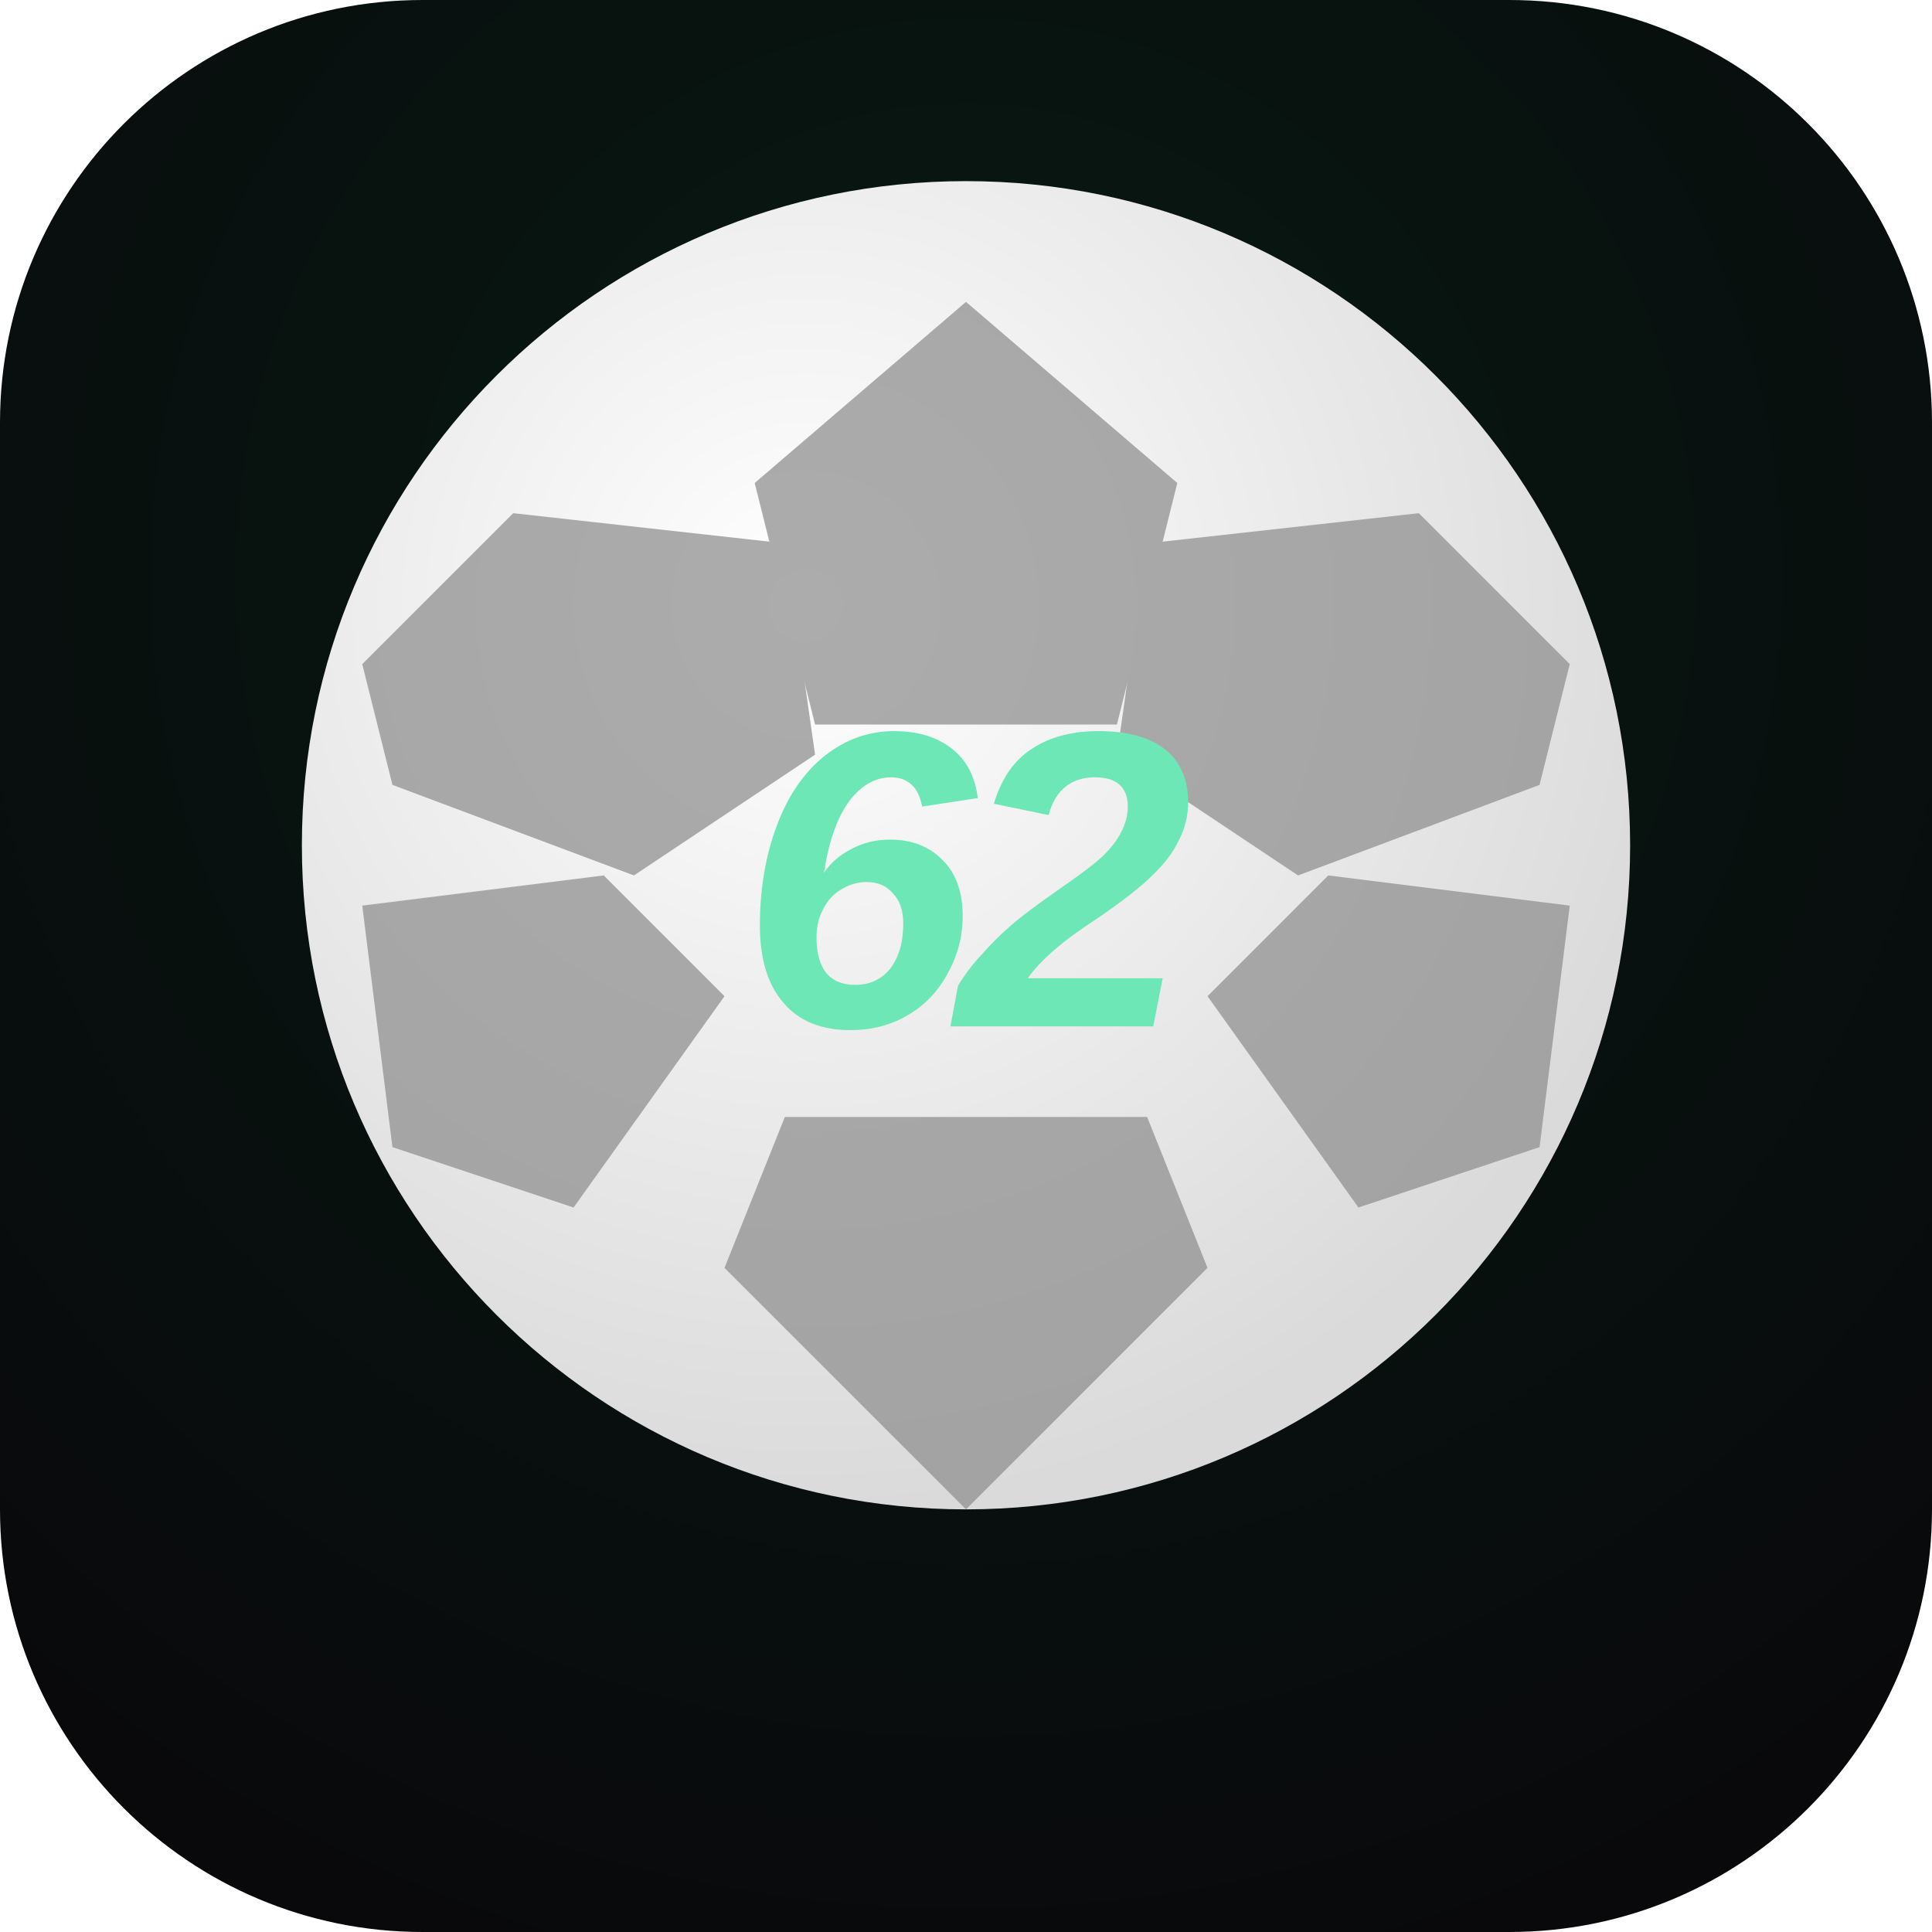
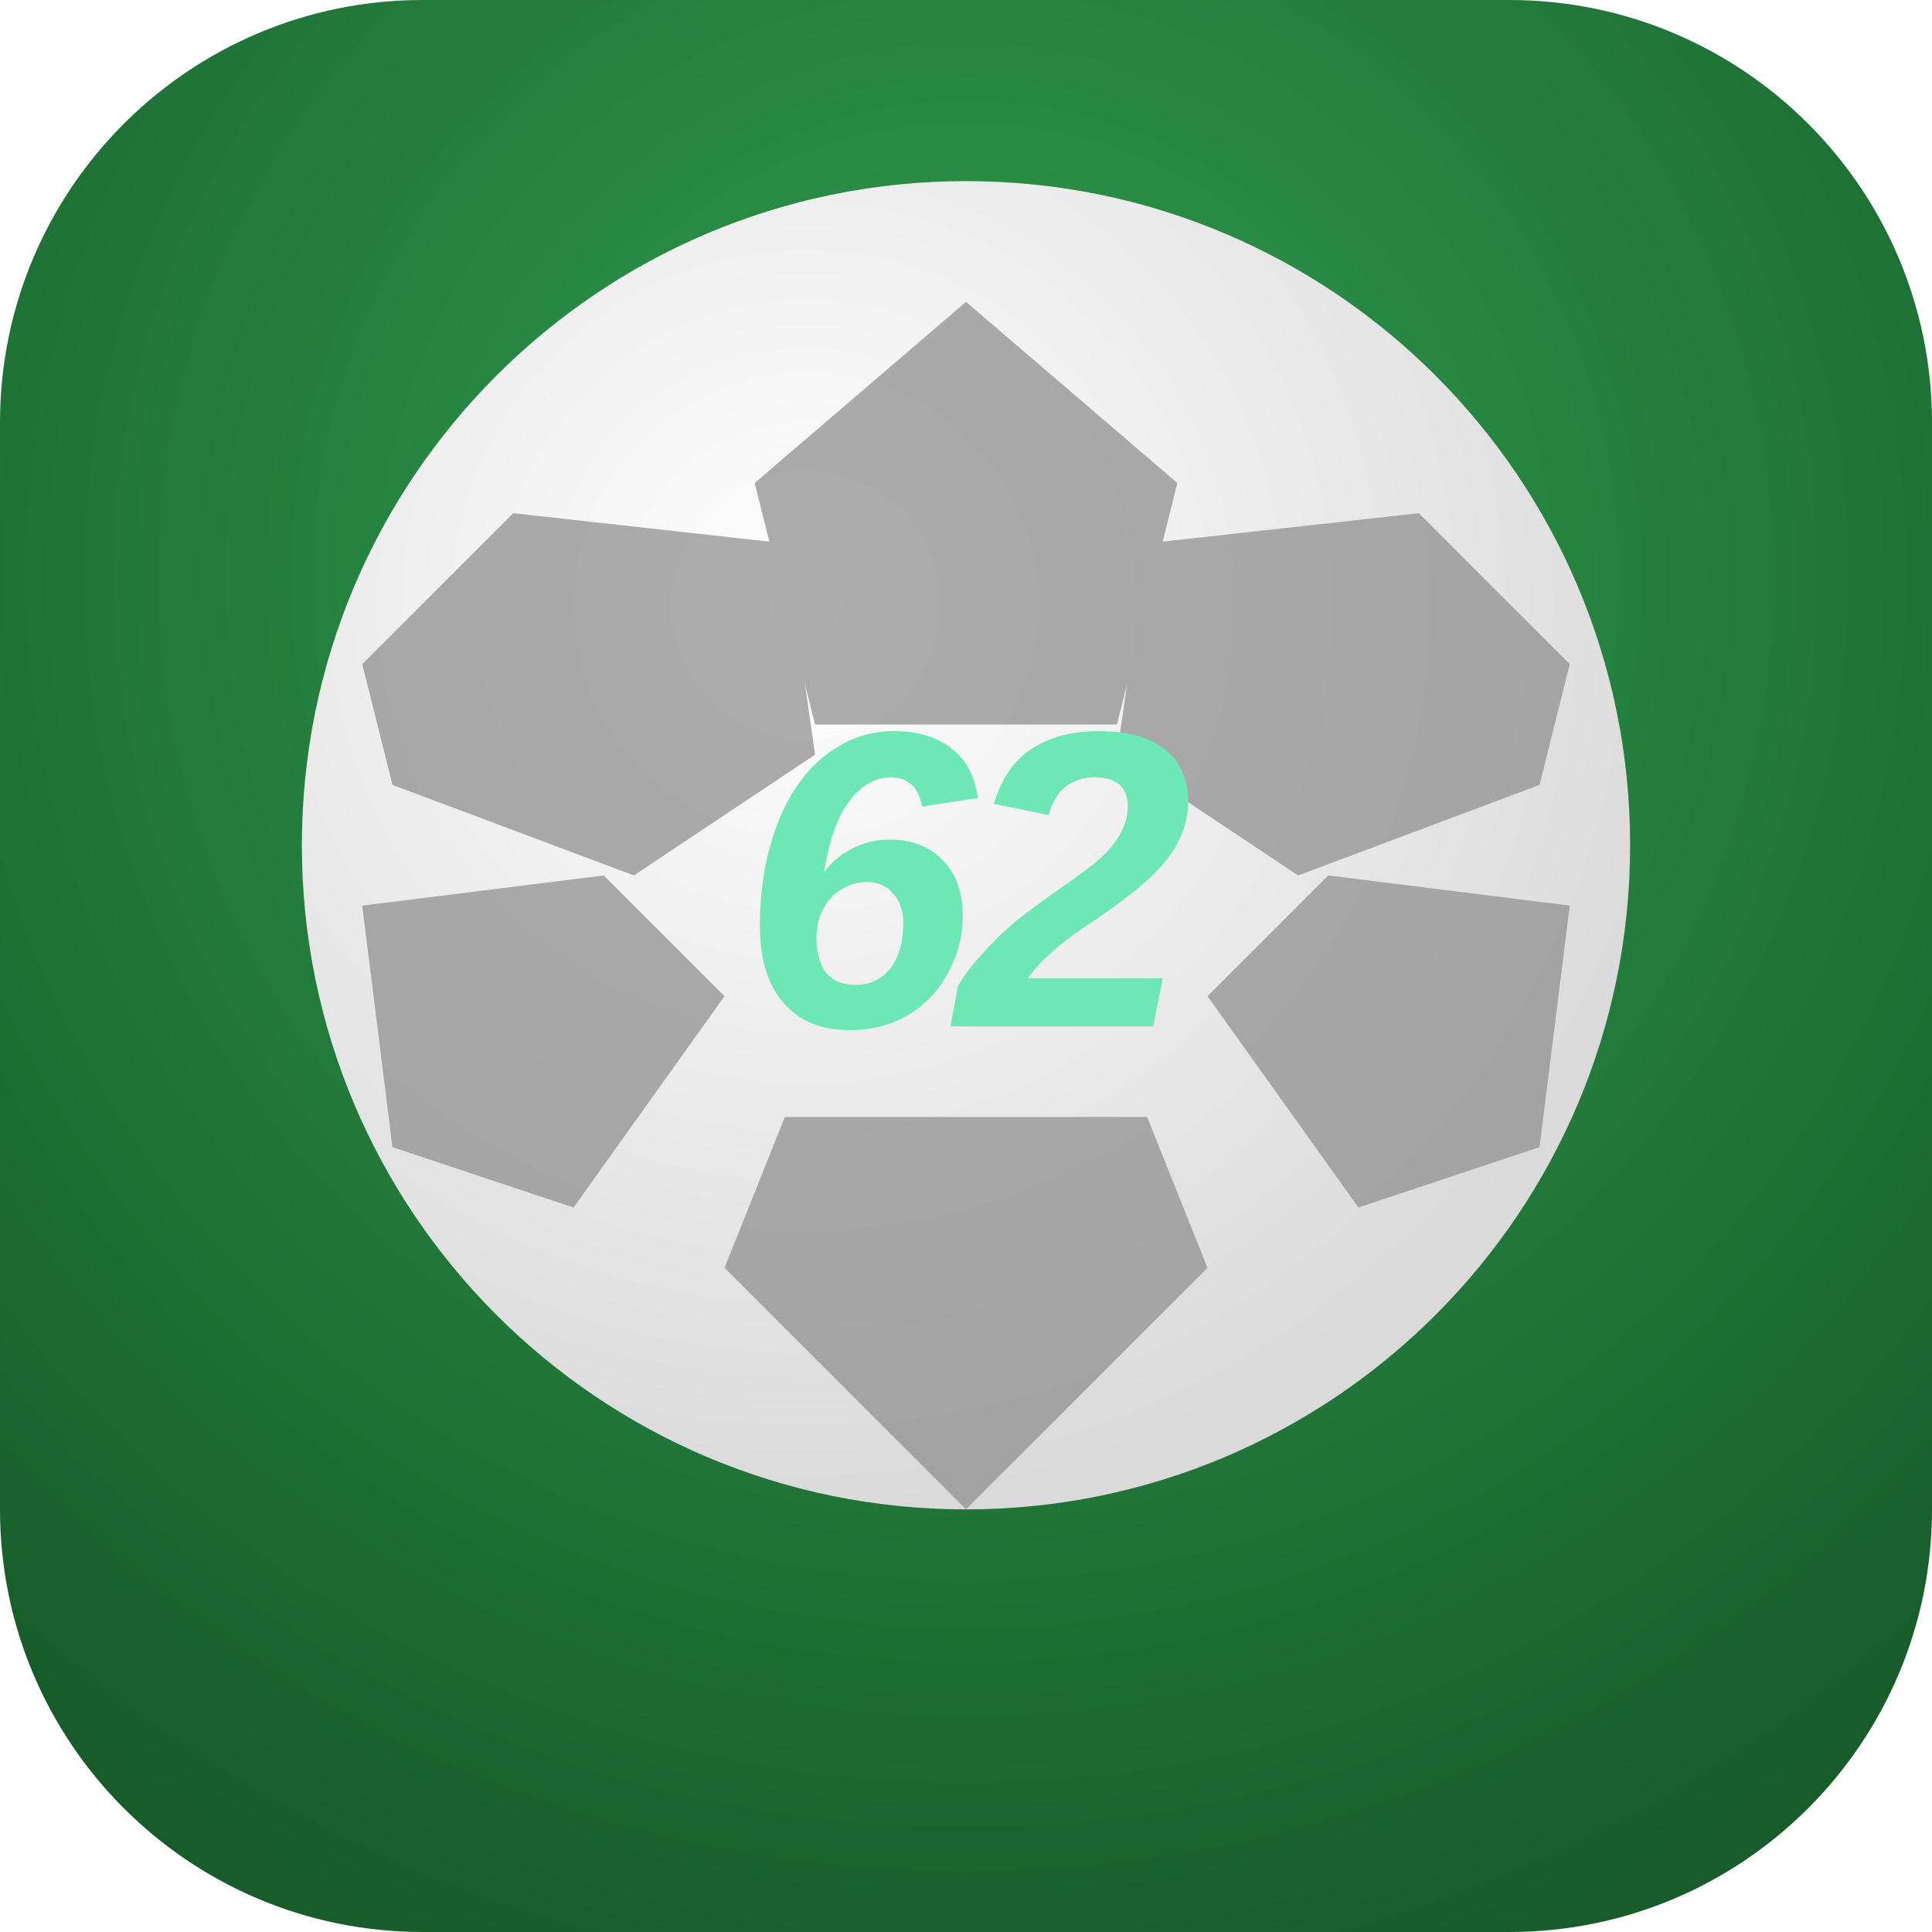
<svg xmlns="http://www.w3.org/2000/svg" viewBox="0 0 32 32" width="32" height="32">
  <defs>
    <radialGradient id="bg" cx="50%" cy="30%" r="75%">
-       <stop offset="0%" stop-color="#071a13" />
-       <stop offset="100%" stop-color="#09090b" />
+       <stop offset="0%" stop-color="#2f9e4f" />
+       <stop offset="100%" stop-color="#175c2a" />
    </radialGradient>
    <radialGradient id="ball" cx="38%" cy="32%" r="68%">
      <stop offset="0%" stop-color="#ffffff" />
      <stop offset="100%" stop-color="#dadada" />
    </radialGradient>
    <clipPath id="fc">
      <circle cx="16" cy="14" r="11" />
    </clipPath>
  </defs>
  <rect width="32" height="32" rx="7" fill="url(#bg)" />
  <circle cx="16" cy="14" r="11" fill="url(#ball)" />
  <g clip-path="url(#fc)" fill="#909090" opacity="0.75">
    <polygon points="16,5 19.5,8 18.5,12 13.5,12 12.5,8" />
    <polygon points="6,11 8.5,8.5 13,9 13.5,12.5 10.5,14.5 6.5,13" />
    <polygon points="26,11 23.5,8.5 19,9 18.5,12.5 21.5,14.5 25.5,13" />
    <polygon points="6.5,19 6,15 10,14.5 12,16.5 9.5,20" />
    <polygon points="25.5,19 26,15 22,14.5 20,16.5 22.5,20" />
    <polygon points="16,25 12,21 13,18.5 19,18.5 20,21" />
  </g>
  <text x="16" y="17" font-family="Arial Black, Arial, sans-serif" font-weight="900" font-size="7" text-anchor="middle" font-style="italic" letter-spacing="-0.3" fill="#6ee7b7">62</text>
</svg>
